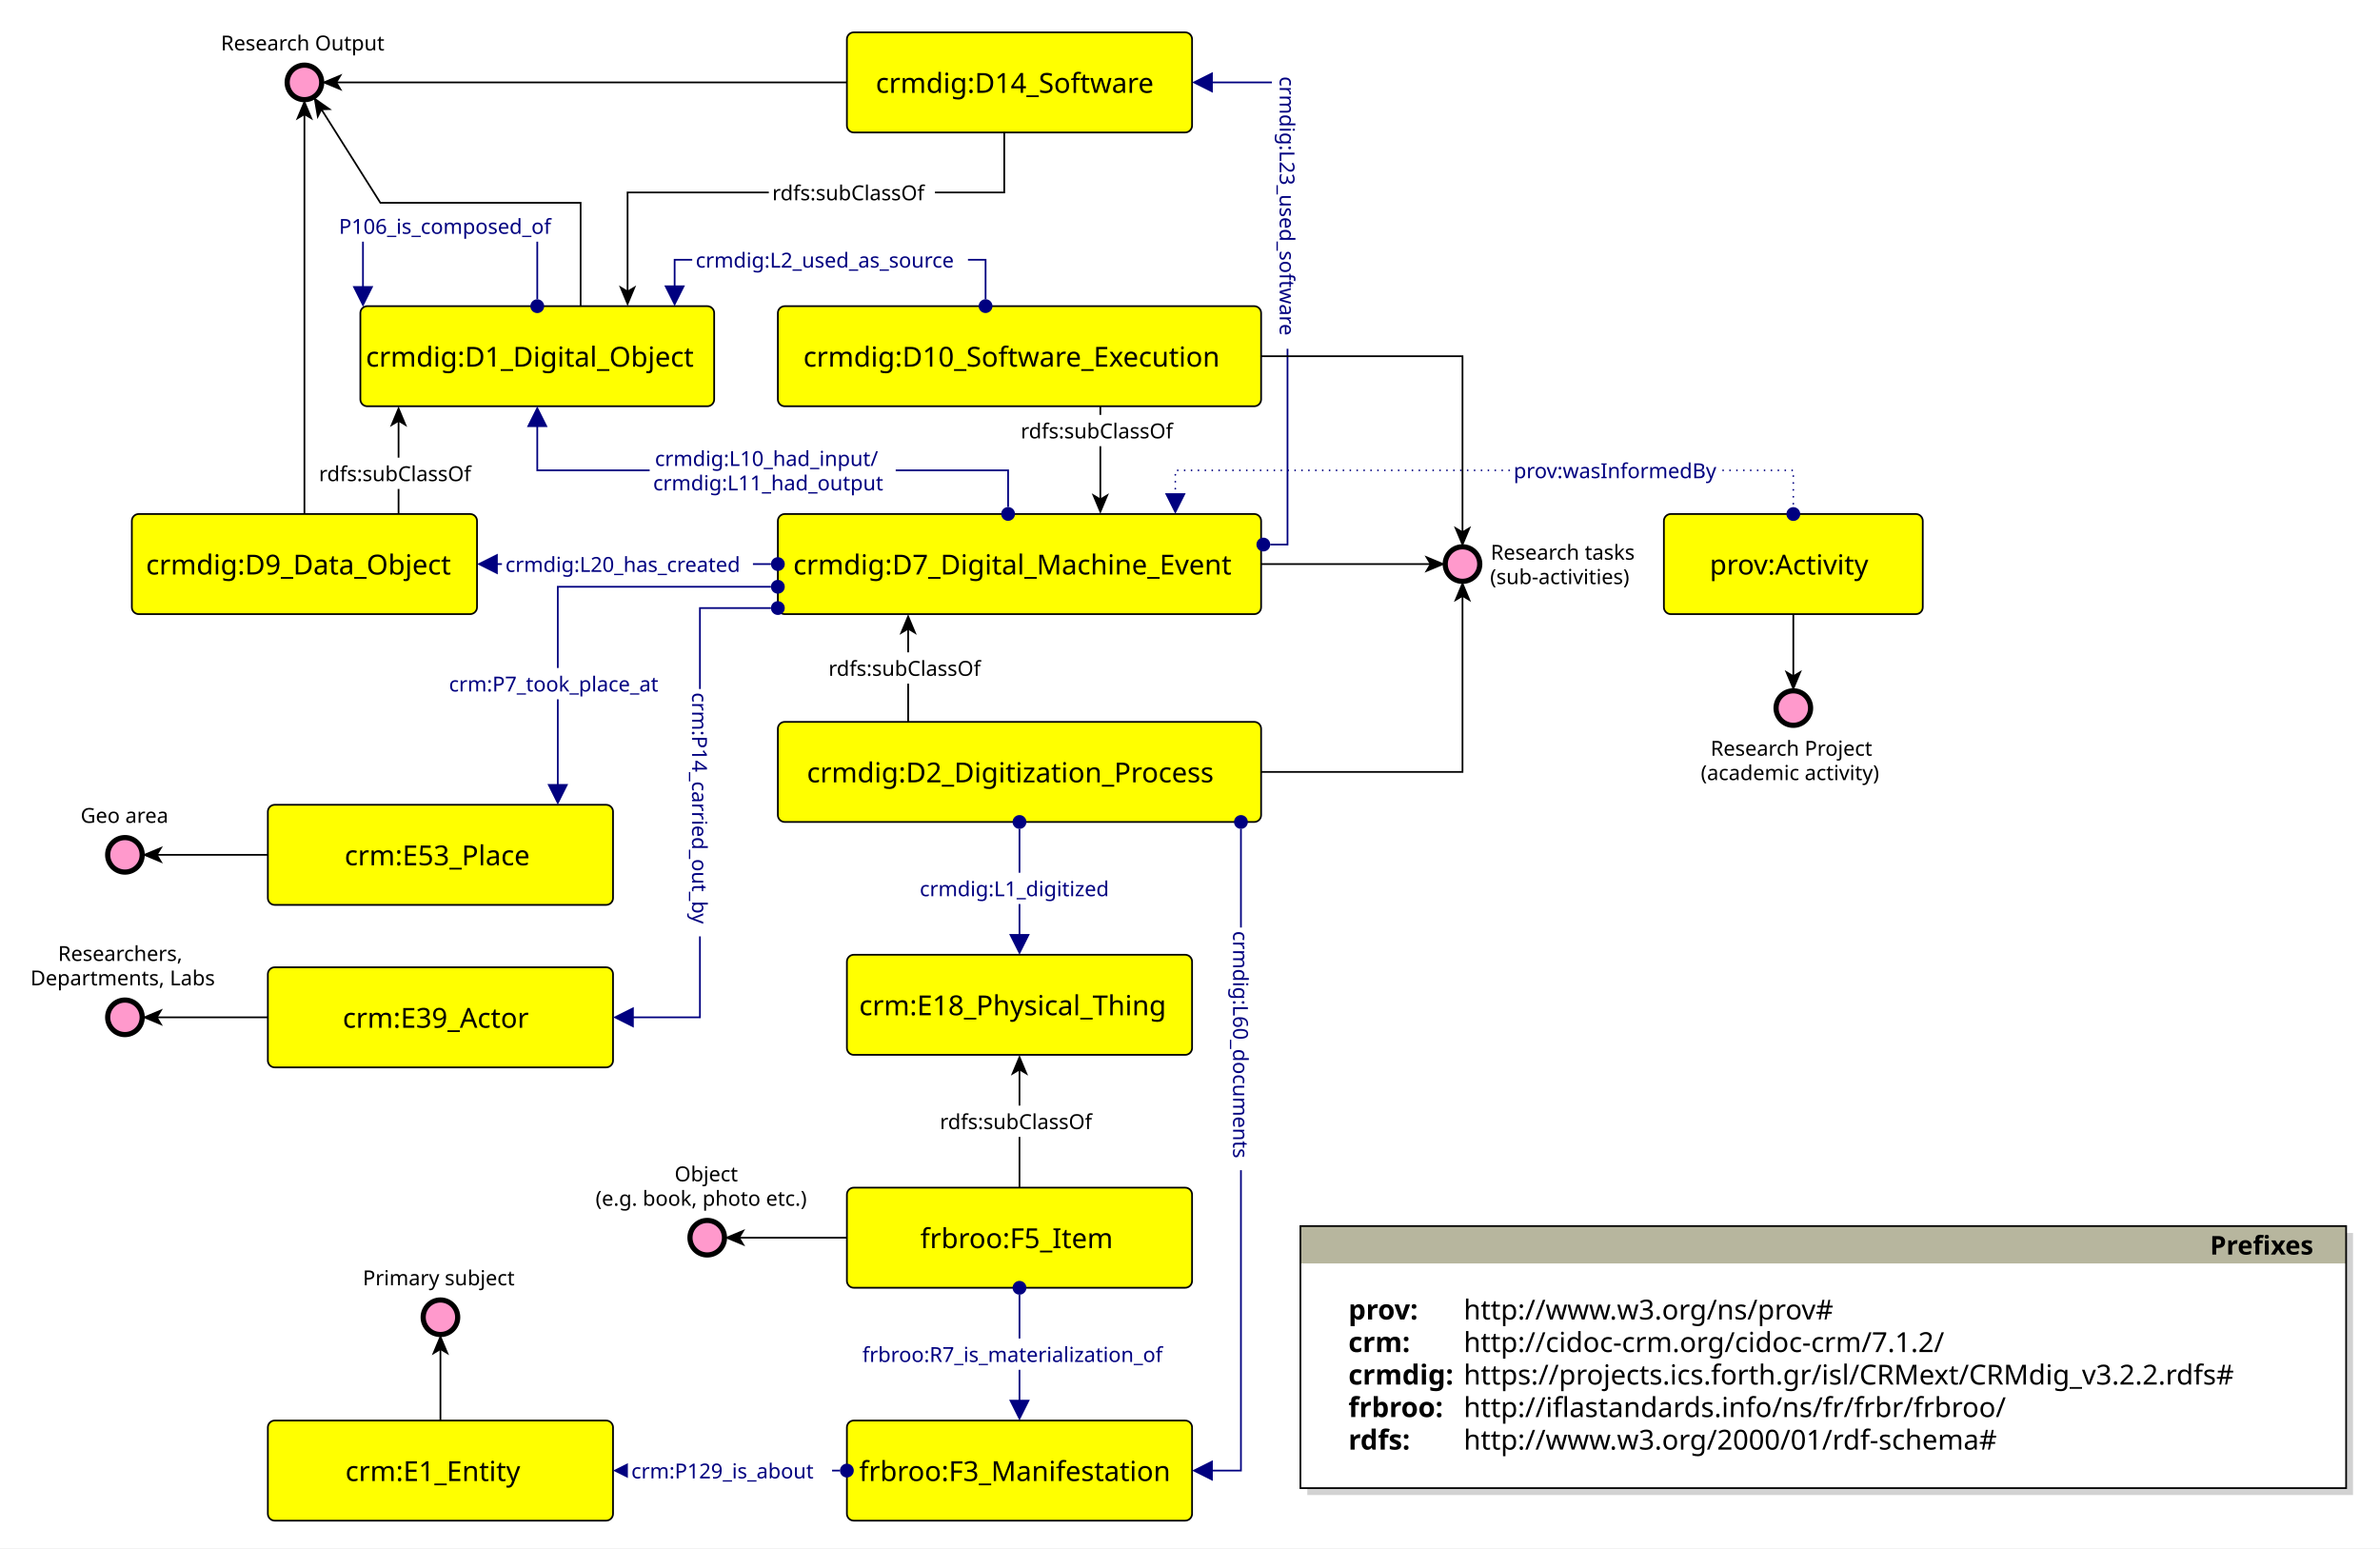
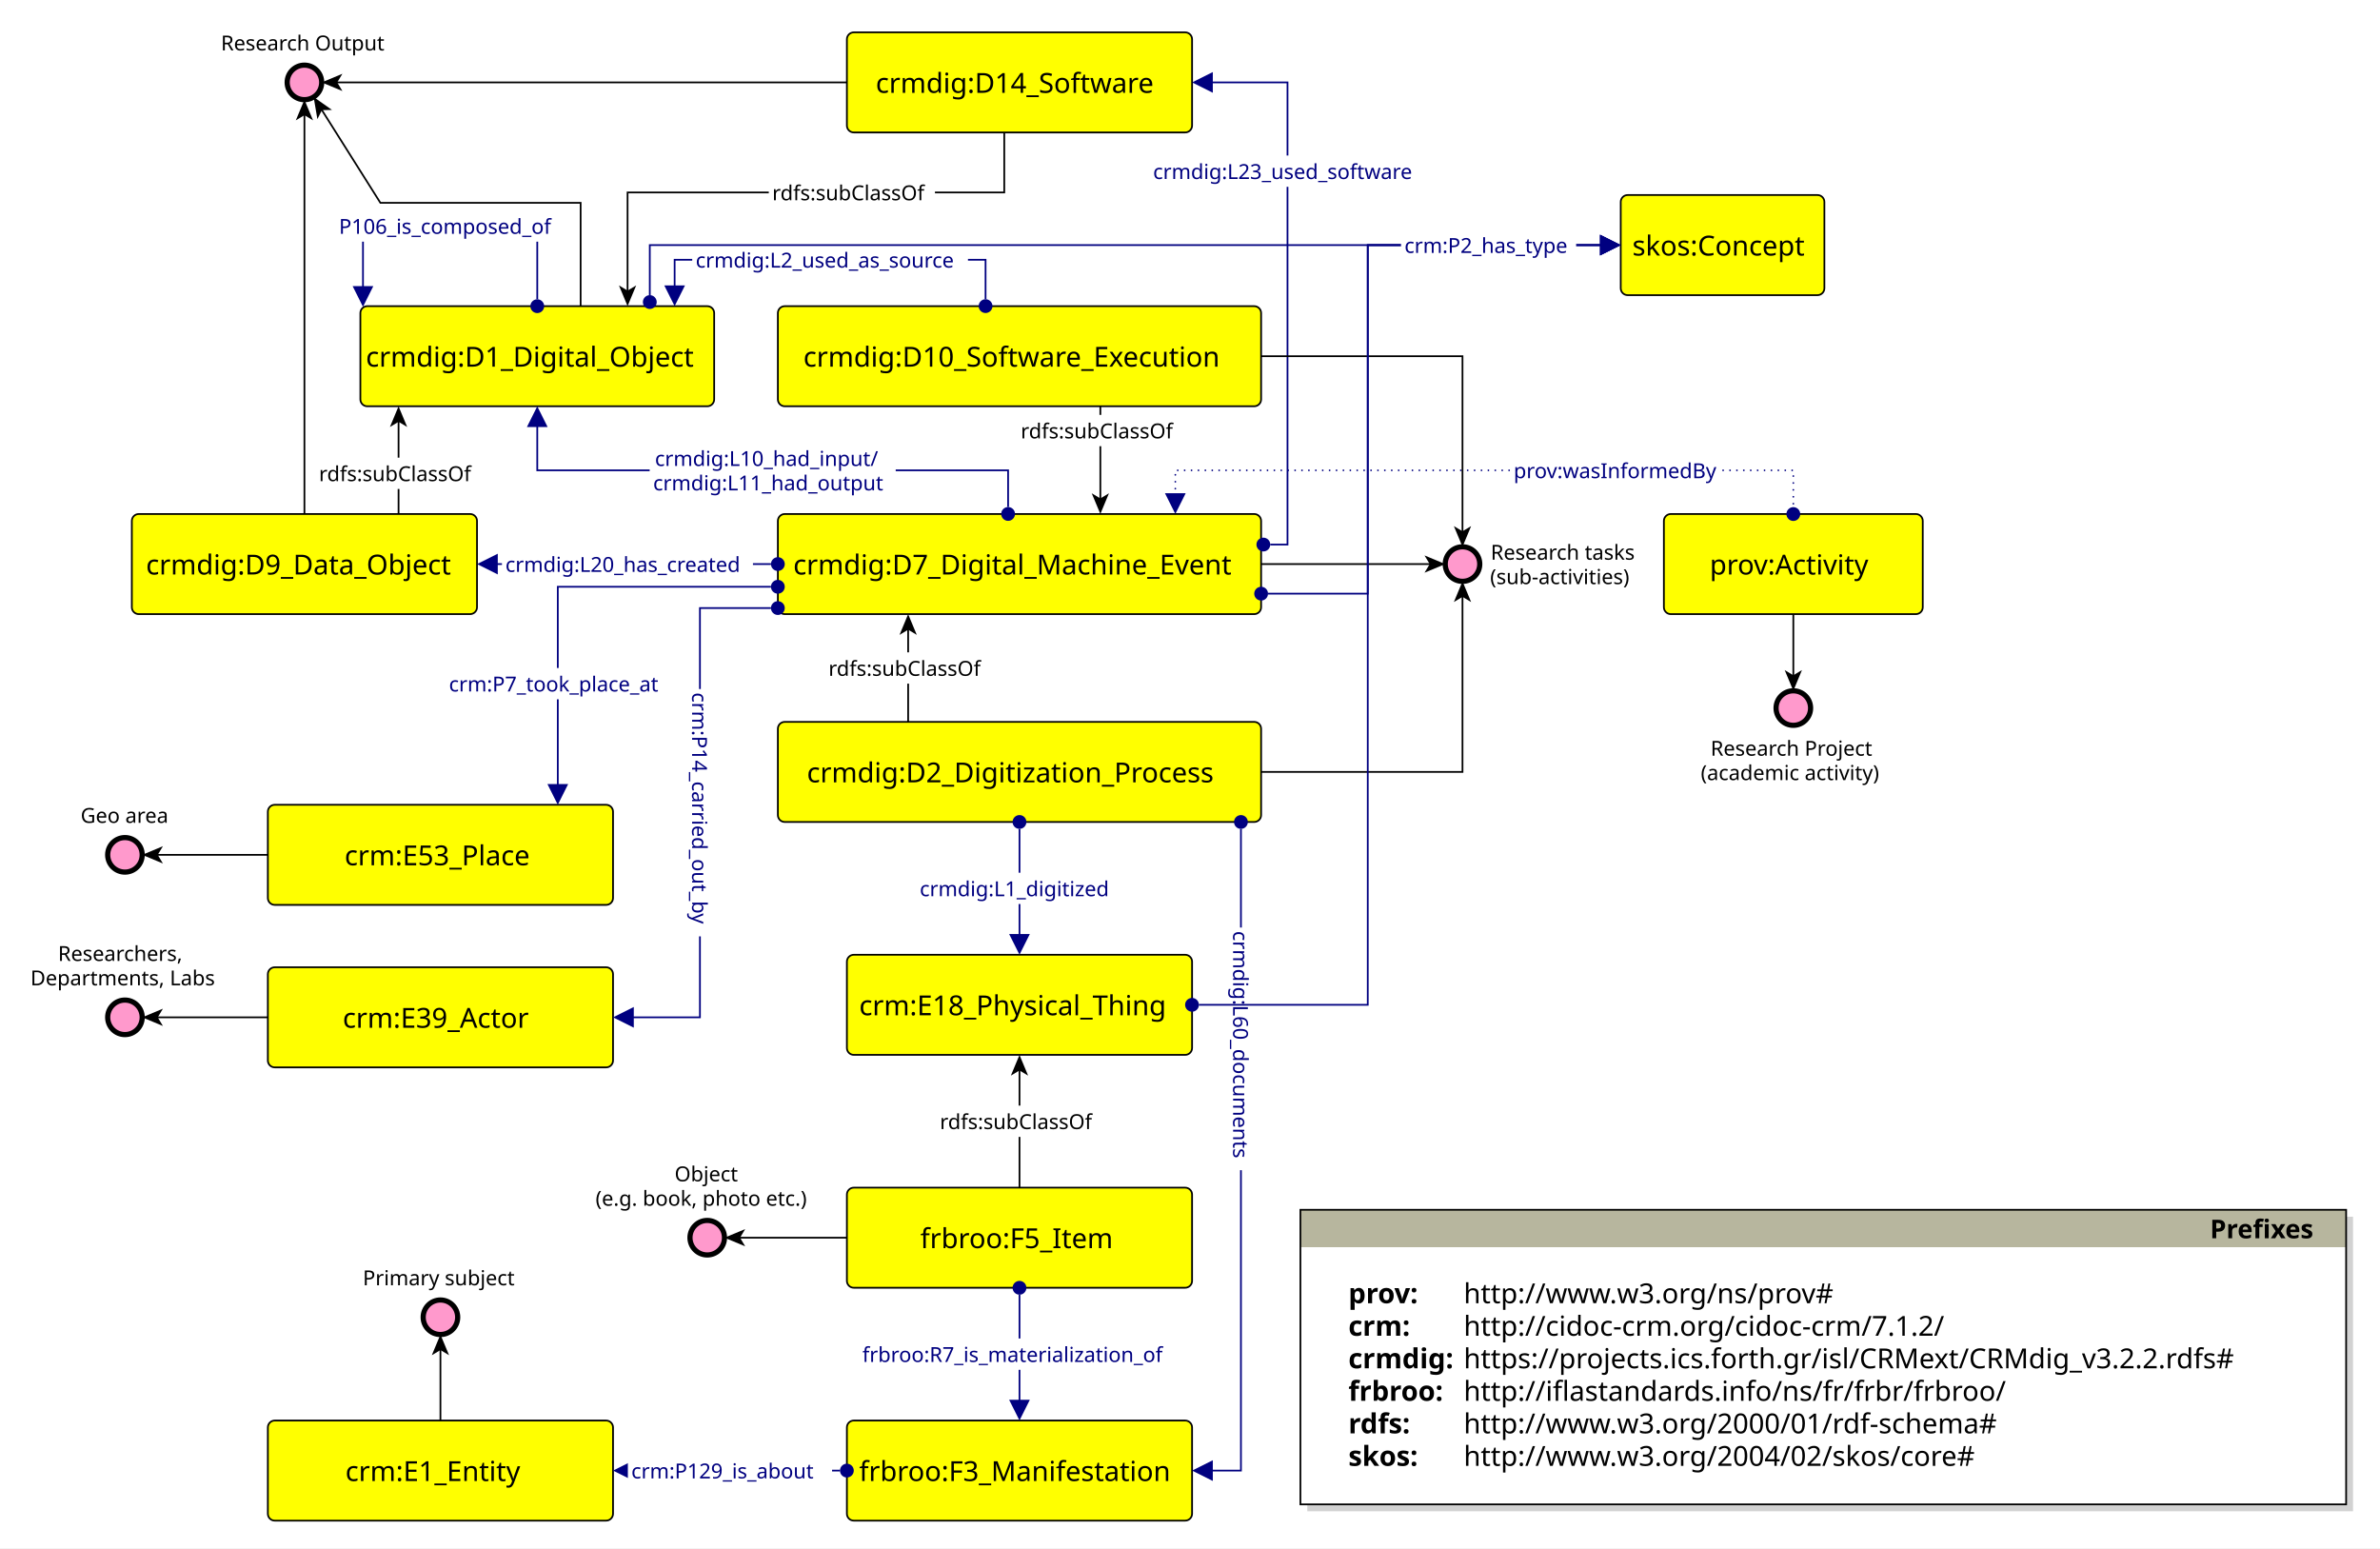
<svg xmlns="http://www.w3.org/2000/svg" fill-opacity="1" color-rendering="auto" color-interpolation="auto" text-rendering="auto" stroke="black" stroke-linecap="square" width="1379" stroke-miterlimit="10" shape-rendering="auto" stroke-opacity="1" fill="black" stroke-dasharray="none" font-weight="normal" stroke-width="1" height="897" font-family="'Dialog'" font-style="normal" stroke-linejoin="miter" font-size="12px" stroke-dashoffset="0" image-rendering="auto">
  <defs id="genericDefs" />
  <g>
    <defs id="defs1">
      <clipPath clipPathUnits="userSpaceOnUse" id="clipPath1">
        <path d="M0 0 L1379 0 L1379 897 L0 897 L0 0 Z" />
      </clipPath>
      <clipPath clipPathUnits="userSpaceOnUse" id="clipPath2">
        <path d="M567 459 L1946 459 L1946 1356 L567 1356 L567 459 Z" />
      </clipPath>
      <clipPath clipPathUnits="userSpaceOnUse" id="clipPath3">
        <path d="M-399.207 414.616 L-399.207 -964.384 L497.793 -964.384 L497.793 414.616 L-399.207 414.616 Z" />
      </clipPath>
      <clipPath clipPathUnits="userSpaceOnUse" id="clipPath4">
-         <path d="M-42.277 755.066 L-42.277 -623.934 L854.723 -623.934 L854.723 755.066 L-42.277 755.066 Z" />
+         <path d="M-537.394 728.082 L-537.394 -650.918 L359.606 -650.918 L359.606 728.082 L-537.394 728.082 Z" />
      </clipPath>
      <clipPath clipPathUnits="userSpaceOnUse" id="clipPath5">
-         <path d="M-537.394 728.082 L-537.394 -650.918 L359.606 -650.918 L359.606 728.082 L-537.394 728.082 Z" />
-       </clipPath>
-       <clipPath clipPathUnits="userSpaceOnUse" id="clipPath6">
        <path d="M563 455 L1942 455 L1942 1352 L563 1352 L563 455 Z" />
      </clipPath>
    </defs>
    <g fill="white" text-rendering="geometricPrecision" shape-rendering="geometricPrecision" transform="translate(-567,-459)" stroke="white">
      <rect x="567" width="1379" height="897" y="459" clip-path="url(#clipPath2)" stroke="none" />
    </g>
    <g fill="yellow" text-rendering="geometricPrecision" shape-rendering="geometricPrecision" transform="matrix(1,0,0,1,-567,-459)" stroke="yellow">
      <rect x="1017.704" y="756.808" clip-path="url(#clipPath2)" width="280" rx="4" ry="4" height="58" stroke="none" />
    </g>
    <g font-size="16px" stroke-linecap="butt" transform="matrix(1,0,0,1,-567,-459)" text-rendering="geometricPrecision" font-family="sans-serif" shape-rendering="geometricPrecision" stroke-miterlimit="1.45">
      <text x="1026.622" xml:space="preserve" y="791.855" clip-path="url(#clipPath2)" stroke="none">crmdig:D7_Digital_Machine_Event</text>
      <rect x="1017.704" y="756.808" clip-path="url(#clipPath2)" fill="none" width="280" rx="4" ry="4" height="58" />
    </g>
    <g fill="yellow" text-rendering="geometricPrecision" shape-rendering="geometricPrecision" transform="matrix(1,0,0,1,-567,-459)" stroke="yellow">
      <rect x="722.195" y="1019.415" clip-path="url(#clipPath2)" width="200" rx="4" ry="4" height="58" stroke="none" />
    </g>
    <g font-size="16px" stroke-linecap="butt" transform="matrix(1,0,0,1,-567,-459)" text-rendering="geometricPrecision" font-family="sans-serif" shape-rendering="geometricPrecision" stroke-miterlimit="1.45">
      <text x="765.574" xml:space="preserve" y="1054.462" clip-path="url(#clipPath2)" stroke="none">crm:E39_Actor</text>
      <rect x="722.195" y="1019.415" clip-path="url(#clipPath2)" fill="none" width="200" rx="4" ry="4" height="58" />
    </g>
    <g fill="yellow" text-rendering="geometricPrecision" shape-rendering="geometricPrecision" transform="matrix(1,0,0,1,-567,-459)" stroke="yellow">
      <rect x="1057.704" y="1147.093" clip-path="url(#clipPath2)" width="200" rx="4" ry="4" height="58" stroke="none" />
    </g>
    <g font-size="16px" stroke-linecap="butt" transform="matrix(1,0,0,1,-567,-459)" text-rendering="geometricPrecision" font-family="sans-serif" shape-rendering="geometricPrecision" stroke-miterlimit="1.45">
      <text x="1100.251" xml:space="preserve" y="1182.14" clip-path="url(#clipPath2)" stroke="none">frbroo:F5_Item</text>
      <rect x="1057.704" y="1147.093" clip-path="url(#clipPath2)" fill="none" width="200" rx="4" ry="4" height="58" />
    </g>
    <g fill="yellow" text-rendering="geometricPrecision" shape-rendering="geometricPrecision" transform="matrix(1,0,0,1,-567,-459)" stroke="yellow">
      <rect x="1057.704" y="1282.022" clip-path="url(#clipPath2)" width="200" rx="4" ry="4" height="58" stroke="none" />
    </g>
    <g font-size="16px" stroke-linecap="butt" transform="matrix(1,0,0,1,-567,-459)" text-rendering="geometricPrecision" font-family="sans-serif" shape-rendering="geometricPrecision" stroke-miterlimit="1.45">
      <text x="1064.817" xml:space="preserve" y="1317.069" clip-path="url(#clipPath2)" stroke="none">frbroo:F3_Manifestation</text>
      <rect x="1057.704" y="1282.022" clip-path="url(#clipPath2)" fill="none" width="200" rx="4" ry="4" height="58" />
    </g>
    <g fill="yellow" text-rendering="geometricPrecision" shape-rendering="geometricPrecision" transform="matrix(1,0,0,1,-567,-459)" stroke="yellow">
      <rect x="722.195" y="1282.022" clip-path="url(#clipPath2)" width="200" rx="4" ry="4" height="58" stroke="none" />
    </g>
    <g font-size="16px" stroke-linecap="butt" transform="matrix(1,0,0,1,-567,-459)" text-rendering="geometricPrecision" font-family="sans-serif" shape-rendering="geometricPrecision" stroke-miterlimit="1.45">
      <text x="767.121" xml:space="preserve" y="1317.069" clip-path="url(#clipPath2)" stroke="none">crm:E1_Entity </text>
      <rect x="722.195" y="1282.022" clip-path="url(#clipPath2)" fill="none" width="200" rx="4" ry="4" height="58" />
    </g>
    <g fill="yellow" text-rendering="geometricPrecision" shape-rendering="geometricPrecision" transform="matrix(1,0,0,1,-567,-459)" stroke="yellow">
      <rect x="775.802" y="636.382" clip-path="url(#clipPath2)" width="205" rx="4" ry="4" height="58" stroke="none" />
    </g>
    <g font-size="16px" stroke-linecap="butt" transform="matrix(1,0,0,1,-567,-459)" text-rendering="geometricPrecision" font-family="sans-serif" shape-rendering="geometricPrecision" stroke-miterlimit="1.45">
      <text x="778.985" xml:space="preserve" y="671.429" clip-path="url(#clipPath2)" stroke="none">crmdig:D1_Digital_Object</text>
      <rect x="775.802" y="636.382" clip-path="url(#clipPath2)" fill="none" width="205" rx="4" ry="4" height="58" />
    </g>
    <g fill="yellow" text-rendering="geometricPrecision" shape-rendering="geometricPrecision" transform="matrix(1,0,0,1,-567,-459)" stroke="yellow">
      <rect x="643.39" y="756.808" clip-path="url(#clipPath2)" width="200" rx="4" ry="4" height="58" stroke="none" />
    </g>
    <g font-size="16px" stroke-linecap="butt" transform="matrix(1,0,0,1,-567,-459)" text-rendering="geometricPrecision" font-family="sans-serif" shape-rendering="geometricPrecision" stroke-miterlimit="1.45">
      <text x="651.581" xml:space="preserve" y="791.855" clip-path="url(#clipPath2)" stroke="none">crmdig:D9_Data_Object</text>
      <rect x="643.39" y="756.808" clip-path="url(#clipPath2)" fill="none" width="200" rx="4" ry="4" height="58" />
    </g>
    <g fill="yellow" text-rendering="geometricPrecision" shape-rendering="geometricPrecision" transform="matrix(1,0,0,1,-567,-459)" stroke="yellow">
      <rect x="1057.704" y="477.744" clip-path="url(#clipPath2)" width="200" rx="4" ry="4" height="58" stroke="none" />
    </g>
    <g font-size="16px" stroke-linecap="butt" transform="matrix(1,0,0,1,-567,-459)" text-rendering="geometricPrecision" font-family="sans-serif" shape-rendering="geometricPrecision" stroke-miterlimit="1.45">
      <text x="1074.419" xml:space="preserve" y="512.791" clip-path="url(#clipPath2)" stroke="none">crmdig:D14_Software</text>
      <rect x="1057.704" y="477.744" clip-path="url(#clipPath2)" fill="none" width="200" rx="4" ry="4" height="58" />
    </g>
    <g fill="yellow" text-rendering="geometricPrecision" shape-rendering="geometricPrecision" transform="matrix(1,0,0,1,-567,-459)" stroke="yellow">
      <rect x="722.195" y="925.275" clip-path="url(#clipPath2)" width="200" rx="4" ry="4" height="58" stroke="none" />
    </g>
    <g font-size="16px" stroke-linecap="butt" transform="matrix(1,0,0,1,-567,-459)" text-rendering="geometricPrecision" font-family="sans-serif" shape-rendering="geometricPrecision" stroke-miterlimit="1.45">
      <text x="766.664" xml:space="preserve" y="960.322" clip-path="url(#clipPath2)" stroke="none">crm:E53_Place</text>
      <rect x="722.195" y="925.275" clip-path="url(#clipPath2)" fill="none" width="200" rx="4" ry="4" height="58" />
    </g>
    <g fill="yellow" text-rendering="geometricPrecision" shape-rendering="geometricPrecision" transform="matrix(1,0,0,1,-567,-459)" stroke="yellow">
      <rect x="1017.704" y="877.235" clip-path="url(#clipPath2)" width="280" rx="4" ry="4" height="58" stroke="none" />
    </g>
    <g font-size="16px" stroke-linecap="butt" transform="matrix(1,0,0,1,-567,-459)" text-rendering="geometricPrecision" font-family="sans-serif" shape-rendering="geometricPrecision" stroke-miterlimit="1.45">
      <text x="1034.528" xml:space="preserve" y="912.282" clip-path="url(#clipPath2)" stroke="none">crmdig:D2_Digitization_Process</text>
      <rect x="1017.704" y="877.235" clip-path="url(#clipPath2)" fill="none" width="280" rx="4" ry="4" height="58" />
    </g>
    <g fill="yellow" text-rendering="geometricPrecision" shape-rendering="geometricPrecision" transform="matrix(1,0,0,1,-567,-459)" stroke="yellow">
      <rect x="1057.704" y="1012.164" clip-path="url(#clipPath2)" width="200" rx="4" ry="4" height="58" stroke="none" />
    </g>
    <g font-size="16px" stroke-linecap="butt" transform="matrix(1,0,0,1,-567,-459)" text-rendering="geometricPrecision" font-family="sans-serif" shape-rendering="geometricPrecision" stroke-miterlimit="1.45">
      <text x="1064.806" xml:space="preserve" y="1047.211" clip-path="url(#clipPath2)" stroke="none">crm:E18_Physical_Thing</text>
      <rect x="1057.704" y="1012.164" clip-path="url(#clipPath2)" fill="none" width="200" rx="4" ry="4" height="58" />
    </g>
    <g fill="rgb(255,153,204)" text-rendering="geometricPrecision" shape-rendering="geometricPrecision" transform="matrix(1,0,0,1,-567,-459)" stroke="rgb(255,153,204)">
      <circle r="10" clip-path="url(#clipPath2)" cx="743.39" cy="506.744" stroke="none" />
    </g>
    <g text-rendering="geometricPrecision" stroke-miterlimit="1.45" shape-rendering="geometricPrecision" font-family="sans-serif" transform="matrix(1,0,0,1,-567,-459)" stroke-linecap="butt">
      <text x="695.015" xml:space="preserve" y="488.213" clip-path="url(#clipPath2)" stroke="none">Research Output</text>
      <circle fill="none" stroke-width="3" r="10" clip-path="url(#clipPath2)" cx="743.39" cy="506.744" />
    </g>
    <g fill="rgb(255,153,204)" text-rendering="geometricPrecision" shape-rendering="geometricPrecision" transform="matrix(1,0,0,1,-567,-459)" stroke="rgb(255,153,204)">
      <circle r="10" clip-path="url(#clipPath2)" cx="639.39" cy="1048.415" stroke="none" />
    </g>
    <g text-rendering="geometricPrecision" stroke-miterlimit="1.45" shape-rendering="geometricPrecision" font-family="sans-serif" transform="matrix(1,0,0,1,-567,-459)" stroke-linecap="butt">
      <text x="600.633" xml:space="preserve" y="1015.751" clip-path="url(#clipPath2)" stroke="none">Researchers, </text>
      <text x="584.649" xml:space="preserve" y="1029.884" clip-path="url(#clipPath2)" stroke="none">Departments, Labs</text>
      <circle fill="none" stroke-width="3" r="10" clip-path="url(#clipPath2)" cx="639.39" cy="1048.415" />
    </g>
    <g fill="rgb(255,153,204)" text-rendering="geometricPrecision" shape-rendering="geometricPrecision" transform="matrix(1,0,0,1,-567,-459)" stroke="rgb(255,153,204)">
      <circle r="10" clip-path="url(#clipPath2)" cx="1414.39" cy="785.808" stroke="none" />
    </g>
    <g text-rendering="geometricPrecision" stroke-miterlimit="1.45" shape-rendering="geometricPrecision" font-family="sans-serif" transform="matrix(1,0,0,1,-567,-459)" stroke-linecap="butt">
      <text x="1430.724" xml:space="preserve" y="783.277" clip-path="url(#clipPath2)" stroke="none">Research tasks</text>
      <text x="1430.39" xml:space="preserve" y="797.41" clip-path="url(#clipPath2)" stroke="none">(sub-activities)</text>
      <circle fill="none" stroke-width="3" r="10" clip-path="url(#clipPath2)" cx="1414.39" cy="785.808" />
    </g>
    <g fill="yellow" text-rendering="geometricPrecision" shape-rendering="geometricPrecision" transform="matrix(1,0,0,1,-567,-459)" stroke="yellow">
      <rect x="1531.075" y="756.808" clip-path="url(#clipPath2)" width="150" rx="4" ry="4" height="58" stroke="none" />
    </g>
    <g font-size="16px" stroke-linecap="butt" transform="matrix(1,0,0,1,-567,-459)" text-rendering="geometricPrecision" font-family="sans-serif" shape-rendering="geometricPrecision" stroke-miterlimit="1.45">
      <text x="1557.634" xml:space="preserve" y="791.855" clip-path="url(#clipPath2)" stroke="none">prov:Activity</text>
      <rect x="1531.075" y="756.808" clip-path="url(#clipPath2)" fill="none" width="150" rx="4" ry="4" height="58" />
    </g>
    <g fill="rgb(255,153,204)" text-rendering="geometricPrecision" shape-rendering="geometricPrecision" transform="matrix(1,0,0,1,-567,-459)" stroke="rgb(255,153,204)">
      <circle r="10" clip-path="url(#clipPath2)" cx="639.39" cy="954.275" stroke="none" />
    </g>
    <g text-rendering="geometricPrecision" stroke-miterlimit="1.45" shape-rendering="geometricPrecision" font-family="sans-serif" transform="matrix(1,0,0,1,-567,-459)" stroke-linecap="butt">
      <text x="613.702" xml:space="preserve" y="935.743" clip-path="url(#clipPath2)" stroke="none">Geo area</text>
      <circle fill="none" stroke-width="3" r="10" clip-path="url(#clipPath2)" cx="639.39" cy="954.275" />
    </g>
    <g fill="rgb(255,153,204)" text-rendering="geometricPrecision" shape-rendering="geometricPrecision" transform="matrix(1,0,0,1,-567,-459)" stroke="rgb(255,153,204)">
      <circle r="10" clip-path="url(#clipPath2)" cx="1606.075" cy="869.235" stroke="none" />
    </g>
    <g text-rendering="geometricPrecision" stroke-miterlimit="1.45" shape-rendering="geometricPrecision" font-family="sans-serif" transform="matrix(1,0,0,1,-567,-459)" stroke-linecap="butt">
      <text x="1558.131" xml:space="preserve" y="896.836" clip-path="url(#clipPath2)" stroke="none">Research Project</text>
      <text x="1552.462" xml:space="preserve" y="910.969" clip-path="url(#clipPath2)" stroke="none">(academic activity)</text>
      <circle fill="none" stroke-width="3" r="10" clip-path="url(#clipPath2)" cx="1606.075" cy="869.235" />
    </g>
    <g fill="yellow" text-rendering="geometricPrecision" shape-rendering="geometricPrecision" transform="matrix(1,0,0,1,-567,-459)" stroke="yellow">
      <rect x="1017.704" y="636.382" clip-path="url(#clipPath2)" width="280" rx="4" ry="4" height="58" stroke="none" />
    </g>
    <g font-size="16px" stroke-linecap="butt" transform="matrix(1,0,0,1,-567,-459)" text-rendering="geometricPrecision" font-family="sans-serif" shape-rendering="geometricPrecision" stroke-miterlimit="1.45">
      <text x="1032.474" xml:space="preserve" y="671.429" clip-path="url(#clipPath2)" stroke="none">crmdig:D10_Software_Execution</text>
      <rect x="1017.704" y="636.382" clip-path="url(#clipPath2)" fill="none" width="280" rx="4" ry="4" height="58" />
    </g>
    <g fill="rgb(255,153,204)" text-rendering="geometricPrecision" shape-rendering="geometricPrecision" transform="matrix(1,0,0,1,-567,-459)" stroke="rgb(255,153,204)">
      <circle r="10" clip-path="url(#clipPath2)" cx="976.779" cy="1176.093" stroke="none" />
    </g>
    <g text-rendering="geometricPrecision" stroke-miterlimit="1.45" shape-rendering="geometricPrecision" font-family="sans-serif" transform="matrix(1,0,0,1,-567,-459)" stroke-linecap="butt">
      <text x="957.857" xml:space="preserve" y="1143.429" clip-path="url(#clipPath2)" stroke="none">Object</text>
      <text x="912.074" xml:space="preserve" y="1157.562" clip-path="url(#clipPath2)" stroke="none">(e.g. book, photo etc.)</text>
      <circle fill="none" stroke-width="3" r="10" clip-path="url(#clipPath2)" cx="976.779" cy="1176.093" />
    </g>
    <g fill="rgb(255,153,204)" text-rendering="geometricPrecision" shape-rendering="geometricPrecision" transform="matrix(1,0,0,1,-567,-459)" stroke="rgb(255,153,204)">
      <circle r="10" clip-path="url(#clipPath2)" cx="822.195" cy="1222.186" stroke="none" />
    </g>
    <g text-rendering="geometricPrecision" stroke-miterlimit="1.45" shape-rendering="geometricPrecision" font-family="sans-serif" transform="matrix(1,0,0,1,-567,-459)" stroke-linecap="butt">
      <text x="777.242" xml:space="preserve" y="1203.655" clip-path="url(#clipPath2)" stroke="none">Primary subject</text>
      <circle fill="none" stroke-width="3" r="10" clip-path="url(#clipPath2)" cx="822.195" cy="1222.186" />
      <path fill="none" d="M1013.702 811.293 L972.55 811.293 L972.55 1048.415 L933.224 1048.415" clip-path="url(#clipPath2)" stroke="navy" />
      <path fill="navy" d="M1021.702 811.293 C1021.702 813.503 1019.911 815.293 1017.702 815.293 C1015.493 815.293 1013.702 813.503 1013.702 811.293 C1013.702 809.084 1015.493 807.293 1017.702 807.293 C1019.911 807.293 1021.702 809.084 1021.702 811.293 Z" clip-path="url(#clipPath2)" stroke="none" />
      <path fill="navy" d="M922.224 1048.415 L934.224 1054.415 L934.224 1042.415 Z" clip-path="url(#clipPath2)" stroke="none" />
    </g>
    <g stroke-linecap="butt" transform="matrix(0,1,-1,0,414.6165,399.2069)" fill="white" text-rendering="geometricPrecision" shape-rendering="geometricPrecision" stroke="white" stroke-miterlimit="1.45">
      <rect x="0" width="143.295" height="18.133" y="0" clip-path="url(#clipPath3)" stroke="none" />
      <text x="2" y="13.602" clip-path="url(#clipPath3)" fill="navy" font-family="sans-serif" stroke="none" xml:space="preserve">crm:P14_carried_out_by</text>
    </g>
    <g stroke-linecap="butt" transform="matrix(1,0,0,1,-567,-459)" fill="navy" text-rendering="geometricPrecision" shape-rendering="geometricPrecision" stroke="navy" stroke-miterlimit="1.45">
      <path fill="none" d="M1157.704 1209.114 L1157.704 1271.002" clip-path="url(#clipPath2)" />
      <path d="M1157.704 1201.114 C1159.913 1201.114 1161.704 1202.905 1161.704 1205.114 C1161.704 1207.323 1159.913 1209.114 1157.704 1209.114 C1155.495 1209.114 1153.704 1207.323 1153.704 1205.114 C1153.704 1202.905 1155.495 1201.114 1157.704 1201.114 Z" clip-path="url(#clipPath2)" stroke="none" />
      <path d="M1157.704 1282.002 L1163.704 1270.002 L1151.704 1270.002 Z" clip-path="url(#clipPath2)" stroke="none" />
      <rect x="1064.655" y="1234.491" clip-path="url(#clipPath2)" fill="white" width="186.098" height="18.133" stroke="none" />
      <text x="1066.655" xml:space="preserve" y="1248.093" clip-path="url(#clipPath2)" font-family="sans-serif" stroke="none">frbroo:R7_is_materialization_of</text>
      <path fill="none" d="M1053.688 1311.022 L933.211 1311.022" clip-path="url(#clipPath2)" />
      <path d="M1061.688 1311.022 C1061.688 1313.231 1059.897 1315.022 1057.688 1315.022 C1055.479 1315.022 1053.688 1313.231 1053.688 1311.022 C1053.688 1308.813 1055.479 1307.022 1057.688 1307.022 C1059.897 1307.022 1061.688 1308.813 1061.688 1311.022 Z" clip-path="url(#clipPath2)" stroke="none" />
      <path d="M922.211 1311.022 L934.211 1317.022 L934.211 1305.022 Z" clip-path="url(#clipPath2)" stroke="none" />
      <rect x="930.788" y="1301.956" clip-path="url(#clipPath2)" fill="white" width="118.322" height="18.133" stroke="none" />
      <text x="932.788" xml:space="preserve" y="1315.557" clip-path="url(#clipPath2)" font-family="sans-serif" stroke="none">crm:P129_is_about </text>
      <path fill="none" d="M1151.107 752.763 L1151.107 731.5 L878.302 731.5 L878.302 705.402" clip-path="url(#clipPath2)" />
      <path d="M1151.107 760.763 C1148.898 760.763 1147.107 758.972 1147.107 756.763 C1147.107 754.554 1148.898 752.763 1151.107 752.763 C1153.316 752.763 1155.107 754.554 1155.107 756.763 C1155.107 758.972 1153.316 760.763 1151.107 760.763 Z" clip-path="url(#clipPath2)" stroke="none" />
      <path d="M878.302 694.402 L872.302 706.402 L884.302 706.402 Z" clip-path="url(#clipPath2)" stroke="none" />
      <rect x="943.426" y="715.367" clip-path="url(#clipPath2)" fill="white" width="142.557" height="32.266" stroke="none" />
      <text x="946.475" xml:space="preserve" y="728.969" clip-path="url(#clipPath2)" font-family="sans-serif" stroke="none">crmdig:L10_had_input/</text>
      <text x="945.426" xml:space="preserve" y="743.102" clip-path="url(#clipPath2)" font-family="sans-serif" stroke="none">crmdig:L11_had_output</text>
      <path fill="none" d="M878.302 632.395 L878.302 589.949 L777.314 589.949 L777.314 625.758" clip-path="url(#clipPath2)" />
      <path d="M878.302 640.395 C876.092 640.395 874.302 638.604 874.302 636.395 C874.302 634.186 876.092 632.395 878.302 632.395 C880.511 632.395 882.302 634.186 882.302 636.395 C882.302 638.604 880.511 640.395 878.302 640.395 Z" clip-path="url(#clipPath2)" stroke="none" />
      <path d="M777.314 636.758 L783.314 624.758 L771.314 624.758 Z" clip-path="url(#clipPath2)" stroke="none" />
      <rect x="761.425" y="580.882" clip-path="url(#clipPath2)" fill="white" width="132.766" height="18.133" stroke="none" />
      <text x="763.425" xml:space="preserve" y="594.484" clip-path="url(#clipPath2)" font-family="sans-serif" stroke="none">P106_is_composed_of</text>
      <path fill="none" d="M1013.702 785.808 L854.415 785.808" clip-path="url(#clipPath2)" />
      <path d="M1021.702 785.808 C1021.702 788.018 1019.911 789.808 1017.702 789.808 C1015.492 789.808 1013.702 788.018 1013.702 785.808 C1013.702 783.599 1015.492 781.808 1017.702 781.808 C1019.911 781.808 1021.702 783.599 1021.702 785.808 Z" clip-path="url(#clipPath2)" stroke="none" />
      <path d="M843.415 785.808 L855.415 791.808 L855.415 779.808 Z" clip-path="url(#clipPath2)" stroke="none" />
      <rect x="857.836" y="776.742" clip-path="url(#clipPath2)" fill="white" width="145.422" height="18.133" stroke="none" />
      <text x="859.836" xml:space="preserve" y="790.343" clip-path="url(#clipPath2)" font-family="sans-serif" stroke="none">crmdig:L20_has_created</text>
      <path fill="none" d="M797.928 756.805 L797.928 702.386" clip-path="url(#clipPath2)" stroke="black" />
      <path fill="black" d="M797.928 694.386 L792.928 706.386 L797.928 703.386 L802.928 706.386 Z" clip-path="url(#clipPath2)" stroke="none" />
      <rect x="749.792" y="724.159" clip-path="url(#clipPath2)" fill="white" width="96.273" height="18.133" stroke="none" />
      <text x="751.792" y="737.76" clip-path="url(#clipPath2)" fill="black" font-family="sans-serif" stroke="none" xml:space="preserve">rdfs:subClassOf</text>
      <path fill="none" d="M1303 774.5 L1313 774.5 L1313 506.744 L1268.714 506.744" clip-path="url(#clipPath2)" />
      <path d="M1295 774.5 C1295 772.291 1296.791 770.5 1299 770.5 C1301.209 770.5 1303 772.291 1303 774.5 C1303 776.709 1301.209 778.5 1299 778.5 C1296.791 778.5 1295 776.709 1295 774.5 Z" clip-path="url(#clipPath2)" stroke="none" />
      <path d="M1257.714 506.744 L1269.714 512.744 L1269.714 500.744 Z" clip-path="url(#clipPath2)" stroke="none" />
-     </g>
-     <g stroke-linecap="butt" transform="matrix(0,1,-1,0,755.0664,42.2766)" fill="white" text-rendering="geometricPrecision" shape-rendering="geometricPrecision" stroke="white" stroke-miterlimit="1.45">
-       <rect x="0" width="159.795" height="18.133" y="0" clip-path="url(#clipPath4)" stroke="none" />
-       <text x="2" y="13.602" clip-path="url(#clipPath4)" fill="navy" font-family="sans-serif" stroke="none" xml:space="preserve">crmdig:L23_used_software</text>
-     </g>
-     <g text-rendering="geometricPrecision" stroke-miterlimit="1.45" shape-rendering="geometricPrecision" transform="matrix(1,0,0,1,-567,-459)" stroke-linecap="butt">
-       <path fill="none" d="M1148.874 535.768 L1148.874 570.5 L930.621 570.5 L930.621 628.352" clip-path="url(#clipPath2)" />
-       <path d="M930.621 636.352 L935.621 624.352 L930.621 627.352 L925.621 624.352 Z" clip-path="url(#clipPath2)" stroke="none" />
+       <rect x="1233.102" y="549.108" clip-path="url(#clipPath2)" fill="white" width="159.795" height="18.133" stroke="none" />
+       <text x="1235.102" xml:space="preserve" y="562.709" clip-path="url(#clipPath2)" font-family="sans-serif" stroke="none">crmdig:L23_used_software</text>
+       <path fill="none" d="M1148.874 535.768 L1148.874 570.5 L930.621 570.5 L930.621 628.352" clip-path="url(#clipPath2)" stroke="black" />
+       <path fill="black" d="M930.621 636.352 L935.621 624.352 L930.621 627.352 L925.621 624.352 Z" clip-path="url(#clipPath2)" stroke="none" />
      <rect x="1012.447" y="561.434" clip-path="url(#clipPath2)" fill="white" width="96.273" height="18.133" stroke="none" />
-       <text x="1014.447" xml:space="preserve" y="575.035" clip-path="url(#clipPath2)" font-family="sans-serif" stroke="none">rdfs:subClassOf</text>
-       <path fill="none" d="M1013.694 798.963 L890.195 798.963 L890.195 914.274" clip-path="url(#clipPath2)" stroke="navy" />
-       <path fill="navy" d="M1021.694 798.963 C1021.694 801.172 1019.903 802.963 1017.694 802.963 C1015.485 802.963 1013.694 801.172 1013.694 798.963 C1013.694 796.753 1015.485 794.963 1017.694 794.963 C1019.903 794.963 1021.694 796.753 1021.694 798.963 Z" clip-path="url(#clipPath2)" stroke="none" />
-       <path fill="navy" d="M890.195 925.274 L896.195 913.274 L884.195 913.274 Z" clip-path="url(#clipPath2)" stroke="none" />
+       <text x="1014.447" y="575.035" clip-path="url(#clipPath2)" fill="black" font-family="sans-serif" stroke="none" xml:space="preserve">rdfs:subClassOf</text>
+       <path fill="none" d="M1013.694 798.963 L890.195 798.963 L890.195 914.274" clip-path="url(#clipPath2)" />
+       <path d="M1021.694 798.963 C1021.694 801.172 1019.903 802.963 1017.694 802.963 C1015.485 802.963 1013.694 801.172 1013.694 798.963 C1013.694 796.753 1015.485 794.963 1017.694 794.963 C1019.903 794.963 1021.694 796.753 1021.694 798.963 Z" clip-path="url(#clipPath2)" stroke="none" />
+       <path d="M890.195 925.274 L896.195 913.274 L884.195 913.274 Z" clip-path="url(#clipPath2)" stroke="none" />
      <rect x="825.136" y="846.019" clip-path="url(#clipPath2)" fill="white" width="130.117" height="18.133" stroke="none" />
-       <text x="827.136" y="859.62" clip-path="url(#clipPath2)" fill="navy" font-family="sans-serif" stroke="none" xml:space="preserve">crm:P7_took_place_at</text>
-       <path fill="none" d="M1286.015 939.236 L1286.015 1311.022 L1268.715 1311.022" clip-path="url(#clipPath2)" stroke="navy" />
-       <path fill="navy" d="M1286.015 931.236 C1288.225 931.236 1290.015 933.027 1290.015 935.236 C1290.015 937.445 1288.225 939.236 1286.015 939.236 C1283.806 939.236 1282.015 937.445 1282.015 935.236 C1282.015 933.027 1283.806 931.236 1286.015 931.236 Z" clip-path="url(#clipPath2)" stroke="none" />
-       <path fill="navy" d="M1257.715 1311.022 L1269.715 1317.022 L1269.715 1305.022 Z" clip-path="url(#clipPath2)" stroke="none" />
+       <text x="827.136" xml:space="preserve" y="859.62" clip-path="url(#clipPath2)" font-family="sans-serif" stroke="none">crm:P7_took_place_at</text>
+       <path fill="none" d="M1286.015 939.236 L1286.015 1311.022 L1268.715 1311.022" clip-path="url(#clipPath2)" />
+       <path d="M1286.015 931.236 C1288.225 931.236 1290.015 933.027 1290.015 935.236 C1290.015 937.445 1288.225 939.236 1286.015 939.236 C1283.806 939.236 1282.015 937.445 1282.015 935.236 C1282.015 933.027 1283.806 931.236 1286.015 931.236 Z" clip-path="url(#clipPath2)" stroke="none" />
+       <path d="M1257.715 1311.022 L1269.715 1317.022 L1269.715 1305.022 Z" clip-path="url(#clipPath2)" stroke="none" />
    </g>
    <g stroke-linecap="butt" transform="matrix(0,1,-1,0,728.0818,537.3941)" fill="white" text-rendering="geometricPrecision" shape-rendering="geometricPrecision" stroke="white" stroke-miterlimit="1.45">
-       <rect x="0" width="140.594" height="18.133" y="0" clip-path="url(#clipPath5)" stroke="none" />
-       <text x="2" y="13.602" clip-path="url(#clipPath5)" fill="navy" font-family="sans-serif" stroke="none" xml:space="preserve">crmdig:L60_documents</text>
+       <rect x="0" width="140.594" height="18.133" y="0" clip-path="url(#clipPath4)" stroke="none" />
+       <text x="2" y="13.602" clip-path="url(#clipPath4)" fill="navy" font-family="sans-serif" stroke="none" xml:space="preserve">crmdig:L60_documents</text>
    </g>
    <g text-rendering="geometricPrecision" stroke-miterlimit="1.45" shape-rendering="geometricPrecision" transform="matrix(1,0,0,1,-567,-459)" stroke-linecap="butt">
      <path fill="none" d="M1093.193 877.213 L1093.193 822.83" clip-path="url(#clipPath2)" />
      <path d="M1093.193 814.83 L1088.193 826.83 L1093.193 823.83 L1098.193 826.83 Z" clip-path="url(#clipPath2)" stroke="none" />
      <rect x="1045.056" y="836.955" clip-path="url(#clipPath2)" fill="white" width="96.273" height="18.133" stroke="none" />
      <text x="1047.056" xml:space="preserve" y="850.557" clip-path="url(#clipPath2)" font-family="sans-serif" stroke="none">rdfs:subClassOf</text>
      <path fill="none" d="M1157.704 939.23 L1157.704 1001.143" clip-path="url(#clipPath2)" stroke="navy" />
      <path fill="navy" d="M1157.704 931.23 C1159.913 931.23 1161.704 933.021 1161.704 935.23 C1161.704 937.439 1159.913 939.23 1157.704 939.23 C1155.495 939.23 1153.704 937.439 1153.704 935.23 C1153.704 933.021 1155.495 931.23 1157.704 931.23 Z" clip-path="url(#clipPath2)" stroke="none" />
      <path fill="navy" d="M1157.704 1012.143 L1163.704 1000.143 L1151.704 1000.143 Z" clip-path="url(#clipPath2)" stroke="none" />
      <rect x="1097.907" y="964.633" clip-path="url(#clipPath2)" fill="white" width="119.594" height="18.133" stroke="none" />
      <text x="1099.907" y="978.234" clip-path="url(#clipPath2)" fill="navy" font-family="sans-serif" stroke="none" xml:space="preserve">crmdig:L1_digitized</text>
      <path fill="none" d="M1157.704 1078.186 L1157.704 1147.108" clip-path="url(#clipPath2)" />
      <path d="M1157.704 1070.186 L1152.704 1082.186 L1157.704 1079.186 L1162.704 1082.186 Z" clip-path="url(#clipPath2)" stroke="none" />
      <rect x="1109.567" y="1099.562" clip-path="url(#clipPath2)" fill="white" width="96.273" height="18.133" stroke="none" />
      <text x="1111.567" xml:space="preserve" y="1113.164" clip-path="url(#clipPath2)" font-family="sans-serif" stroke="none">rdfs:subClassOf</text>
      <path fill="none" d="M743.39 756.794 L743.39 524.744" clip-path="url(#clipPath2)" />
      <path d="M743.39 516.744 L738.39 528.744 L743.39 525.744 L748.39 528.744 Z" clip-path="url(#clipPath2)" stroke="none" />
      <path fill="none" d="M1057.691 506.744 L761.39 506.744" clip-path="url(#clipPath2)" />
      <path d="M753.39 506.744 L765.39 511.744 L762.39 506.744 L765.39 501.744 Z" clip-path="url(#clipPath2)" stroke="none" />
      <path fill="none" d="M903.419 636.372 L903.419 576.5 L787.39 576.5 L752.993 521.969" clip-path="url(#clipPath2)" />
      <path d="M748.725 515.202 L750.898 528.019 L753.526 522.814 L759.356 522.684 Z" clip-path="url(#clipPath2)" stroke="none" />
      <path fill="none" d="M722.179 1048.415 L657.39 1048.415" clip-path="url(#clipPath2)" />
      <path d="M649.39 1048.415 L661.39 1053.415 L658.39 1048.415 L661.39 1043.415 Z" clip-path="url(#clipPath2)" stroke="none" />
      <path fill="none" d="M1297.734 785.808 L1396.39 785.808" clip-path="url(#clipPath2)" />
      <path d="M1404.39 785.808 L1392.39 780.808 L1395.39 785.808 L1392.39 790.808 Z" clip-path="url(#clipPath2)" stroke="none" />
      <path fill="none" d="M1297.707 906.235 L1414.39 906.235 L1414.39 803.808" clip-path="url(#clipPath2)" />
      <path d="M1414.39 795.808 L1409.39 807.808 L1414.39 804.808 L1419.39 807.808 Z" clip-path="url(#clipPath2)" stroke="none" />
    </g>
    <g stroke-linecap="round" transform="matrix(1,0,0,1,-567,-459)" stroke-dashoffset="2" fill="navy" text-rendering="geometricPrecision" shape-rendering="geometricPrecision" stroke-dasharray="0,4" stroke="navy" stroke-miterlimit="1.45">
      <path fill="none" d="M1606.075 752.824 L1606.075 731.5 L1248 731.5 L1248 745.771" clip-path="url(#clipPath2)" />
      <path d="M1606.075 760.824 C1603.866 760.824 1602.075 759.034 1602.075 756.824 C1602.075 754.615 1603.866 752.824 1606.075 752.824 C1608.284 752.824 1610.075 754.615 1610.075 756.824 C1610.075 759.034 1608.284 760.824 1606.075 760.824 Z" clip-path="url(#clipPath2)" stroke="none" />
      <path d="M1248 756.771 L1254 744.771 L1242 744.771 Z" clip-path="url(#clipPath2)" stroke="none" />
      <rect x="1442.016" y="722.434" clip-path="url(#clipPath2)" fill="white" width="122.043" height="18.133" stroke="none" />
    </g>
    <g stroke-linecap="butt" transform="matrix(1,0,0,1,-567,-459)" fill="navy" text-rendering="geometricPrecision" font-family="sans-serif" shape-rendering="geometricPrecision" stroke="navy" stroke-miterlimit="1.45">
      <text x="1444.016" xml:space="preserve" y="736.035" clip-path="url(#clipPath2)" stroke="none">prov:wasInformedBy</text>
      <path fill="none" d="M722.179 954.275 L657.39 954.275" clip-path="url(#clipPath2)" stroke="black" />
      <path fill="black" d="M649.39 954.275 L661.39 959.275 L658.39 954.275 L661.39 949.275 Z" clip-path="url(#clipPath2)" stroke="none" />
      <path fill="none" d="M1606.075 814.771 L1606.075 851.235" clip-path="url(#clipPath2)" stroke="black" />
      <path fill="black" d="M1606.075 859.235 L1611.075 847.235 L1606.075 850.235 L1601.075 847.235 Z" clip-path="url(#clipPath2)" stroke="none" />
      <path fill="none" d="M1138.048 632.357 L1138.048 609.5 L957.89 609.5 L957.89 625.364" clip-path="url(#clipPath2)" />
      <path d="M1138.048 640.357 C1135.839 640.357 1134.048 638.566 1134.048 636.357 C1134.048 634.148 1135.839 632.357 1138.048 632.357 C1140.257 632.357 1142.048 634.148 1142.048 636.357 C1142.048 638.566 1140.257 640.357 1138.048 640.357 Z" clip-path="url(#clipPath2)" stroke="none" />
      <path d="M957.89 636.364 L963.89 624.364 L951.89 624.364 Z" clip-path="url(#clipPath2)" stroke="none" />
      <rect x="968.083" y="600.434" clip-path="url(#clipPath2)" fill="white" width="159.772" height="18.133" stroke="none" />
      <text x="970.083" xml:space="preserve" y="614.035" clip-path="url(#clipPath2)" stroke="none">crmdig:L2_used_as_source</text>
      <path fill="none" d="M1204.555 694.4 L1204.555 748.79" clip-path="url(#clipPath2)" stroke="black" />
      <path fill="black" d="M1204.555 756.79 L1209.555 744.79 L1204.555 747.79 L1199.555 744.79 Z" clip-path="url(#clipPath2)" stroke="none" />
      <rect x="1156.418" y="699.382" clip-path="url(#clipPath2)" fill="white" width="96.273" height="18.133" stroke="none" />
      <text fill="black" x="1158.418" xml:space="preserve" y="712.984" clip-path="url(#clipPath2)" stroke="none">rdfs:subClassOf</text>
      <path fill="none" d="M1297.734 665.382 L1414.39 665.382 L1414.39 767.808" clip-path="url(#clipPath2)" stroke="black" />
      <path fill="black" d="M1414.39 775.808 L1419.39 763.808 L1414.39 766.808 L1409.39 763.808 Z" clip-path="url(#clipPath2)" stroke="none" />
      <path fill="none" d="M1057.745 1176.093 L994.779 1176.093" clip-path="url(#clipPath2)" stroke="black" />
      <path fill="black" d="M986.779 1176.093 L998.779 1181.093 L995.779 1176.093 L998.779 1171.093 Z" clip-path="url(#clipPath2)" stroke="none" />
      <path fill="none" d="M822.195 1282.003 L822.195 1240.186" clip-path="url(#clipPath2)" stroke="black" />
      <path fill="black" d="M822.195 1232.186 L817.195 1244.186 L822.195 1241.186 L827.195 1244.186 Z" clip-path="url(#clipPath2)" stroke="none" />
    </g>
    <g fill="rgb(210,210,210)" text-rendering="geometricPrecision" shape-rendering="geometricPrecision" transform="matrix(1,0,0,1,-567,-459) translate(4,4)" stroke="rgb(210,210,210)">
-       <rect x="1320.473" width="605.9" height="151.829" y="1169.349" clip-path="url(#clipPath6)" stroke="none" />
+       <rect x="1320.473" width="605.9" height="170.673" y="1159.927" clip-path="url(#clipPath5)" stroke="none" />
    </g>
    <g fill="white" text-rendering="geometricPrecision" shape-rendering="geometricPrecision" transform="matrix(1,0,0,1,-567,-459)" stroke="white">
-       <rect x="1320.473" width="605.9" height="151.829" y="1169.349" clip-path="url(#clipPath2)" stroke="none" />
-       <rect x="1320.473" y="1169.349" clip-path="url(#clipPath2)" fill="rgb(183,182,158)" width="605.9" height="21.666" stroke="none" />
+       <rect x="1320.473" width="605.9" height="170.673" y="1159.927" clip-path="url(#clipPath2)" stroke="none" />
+       <rect x="1320.473" y="1159.927" clip-path="url(#clipPath2)" fill="rgb(183,182,158)" width="605.9" height="21.666" stroke="none" />
    </g>
    <g font-size="15px" stroke-linecap="butt" transform="matrix(1,0,0,1,-567,-459)" text-rendering="geometricPrecision" font-family="sans-serif" shape-rendering="geometricPrecision" font-weight="bold" stroke-miterlimit="1.45">
-       <text x="1847.505" xml:space="preserve" y="1185.851" clip-path="url(#clipPath2)" stroke="none">Prefixes   </text>
-       <rect fill="none" x="1320.473" width="605.9" height="151.829" y="1169.349" clip-path="url(#clipPath2)" />
-       <text x="1415.067" font-size="16px" y="1223.484" clip-path="url(#clipPath2)" stroke="none" font-weight="normal" xml:space="preserve">http://www.w3.org/ns/prov#</text>
-       <text x="1415.067" font-size="16px" y="1242.328" clip-path="url(#clipPath2)" stroke="none" font-weight="normal" xml:space="preserve">http://cidoc-crm.org/cidoc-crm/7.1.2/</text>
-       <text x="1415.067" font-size="16px" y="1261.171" clip-path="url(#clipPath2)" stroke="none" font-weight="normal" xml:space="preserve">https://projects.ics.forth.gr/isl/CRMext/CRMdig_v3.2.2.rdfs#</text>
-       <text x="1415.067" font-size="16px" y="1280.015" clip-path="url(#clipPath2)" stroke="none" font-weight="normal" xml:space="preserve">http://iflastandards.info/ns/fr/frbr/frbroo/</text>
-       <text x="1415.067" font-size="16px" y="1298.859" clip-path="url(#clipPath2)" stroke="none" font-weight="normal" xml:space="preserve">http://www.w3.org/2000/01/rdf-schema#</text>
-       <text x="1348.271" xml:space="preserve" font-size="16px" y="1223.484" clip-path="url(#clipPath2)" stroke="none">prov:</text>
-       <text x="1348.271" xml:space="preserve" font-size="16px" y="1242.328" clip-path="url(#clipPath2)" stroke="none">crm:</text>
-       <text x="1348.271" xml:space="preserve" font-size="16px" y="1261.171" clip-path="url(#clipPath2)" stroke="none">crmdig:</text>
-       <text x="1348.271" xml:space="preserve" font-size="16px" y="1280.015" clip-path="url(#clipPath2)" stroke="none">frbroo:</text>
-       <text x="1348.271" xml:space="preserve" font-size="16px" y="1298.859" clip-path="url(#clipPath2)" stroke="none">rdfs:</text>
+       <text x="1847.505" xml:space="preserve" y="1176.429" clip-path="url(#clipPath2)" stroke="none">Prefixes   </text>
+       <rect fill="none" x="1320.473" width="605.9" height="170.673" y="1159.927" clip-path="url(#clipPath2)" />
+       <text x="1415.067" font-size="16px" y="1214.062" clip-path="url(#clipPath2)" stroke="none" font-weight="normal" xml:space="preserve">http://www.w3.org/ns/prov#</text>
+       <text x="1415.067" font-size="16px" y="1232.906" clip-path="url(#clipPath2)" stroke="none" font-weight="normal" xml:space="preserve">http://cidoc-crm.org/cidoc-crm/7.1.2/</text>
+       <text x="1415.067" font-size="16px" y="1251.75" clip-path="url(#clipPath2)" stroke="none" font-weight="normal" xml:space="preserve">https://projects.ics.forth.gr/isl/CRMext/CRMdig_v3.2.2.rdfs#</text>
+       <text x="1415.067" font-size="16px" y="1270.593" clip-path="url(#clipPath2)" stroke="none" font-weight="normal" xml:space="preserve">http://iflastandards.info/ns/fr/frbr/frbroo/</text>
+       <text x="1415.067" font-size="16px" y="1289.437" clip-path="url(#clipPath2)" stroke="none" font-weight="normal" xml:space="preserve">http://www.w3.org/2000/01/rdf-schema#</text>
+       <text x="1415.067" font-size="16px" y="1308.281" clip-path="url(#clipPath2)" stroke="none" font-weight="normal" xml:space="preserve">http://www.w3.org/2004/02/skos/core#</text>
+       <text x="1348.271" xml:space="preserve" font-size="16px" y="1214.062" clip-path="url(#clipPath2)" stroke="none">prov:</text>
+       <text x="1348.271" xml:space="preserve" font-size="16px" y="1232.906" clip-path="url(#clipPath2)" stroke="none">crm:</text>
+       <text x="1348.271" xml:space="preserve" font-size="16px" y="1251.75" clip-path="url(#clipPath2)" stroke="none">crmdig:</text>
+       <text x="1348.271" xml:space="preserve" font-size="16px" y="1270.593" clip-path="url(#clipPath2)" stroke="none">frbroo:</text>
+       <text x="1348.271" xml:space="preserve" font-size="16px" y="1289.437" clip-path="url(#clipPath2)" stroke="none">rdfs:</text>
+       <text x="1348.271" xml:space="preserve" font-size="16px" y="1308.281" clip-path="url(#clipPath2)" stroke="none">skos:</text>
+     </g>
+     <g fill="yellow" text-rendering="geometricPrecision" shape-rendering="geometricPrecision" transform="matrix(1,0,0,1,-567,-459)" stroke="yellow">
+       <rect x="1506.075" y="572" clip-path="url(#clipPath2)" width="118" rx="4" ry="4" height="58" stroke="none" />
+     </g>
+     <g font-size="16px" stroke-linecap="butt" transform="matrix(1,0,0,1,-567,-459)" text-rendering="geometricPrecision" font-family="sans-serif" shape-rendering="geometricPrecision" stroke-miterlimit="1.45">
+       <text x="1512.802" xml:space="preserve" y="607.047" clip-path="url(#clipPath2)" stroke="none">skos:Concept</text>
+       <rect x="1506.075" y="572" clip-path="url(#clipPath2)" fill="none" width="118" rx="4" ry="4" height="58" />
+     </g>
+     <g stroke-linecap="butt" transform="matrix(1,0,0,1,-567,-459)" fill="navy" text-rendering="geometricPrecision" shape-rendering="geometricPrecision" stroke="navy" stroke-miterlimit="1.45">
+       <path fill="none" d="M1301.717 802.951 L1359.5 802.951 L1359.5 601 L1495.078 601" clip-path="url(#clipPath2)" />
+       <path d="M1293.717 802.951 C1293.717 800.742 1295.508 798.951 1297.717 798.951 C1299.927 798.951 1301.717 800.742 1301.717 802.951 C1301.717 805.16 1299.927 806.951 1297.717 806.951 C1295.508 806.951 1293.717 805.16 1293.717 802.951 Z" clip-path="url(#clipPath2)" stroke="none" />
+       <path d="M1506.078 601 L1494.078 595 L1494.078 607 Z" clip-path="url(#clipPath2)" stroke="none" />
+       <path fill="none" d="M943.5 630 L943.5 601 L1495.082 601" clip-path="url(#clipPath2)" />
+       <path d="M943.5 638 C941.291 638 939.5 636.209 939.5 634 C939.5 631.791 941.291 630 943.5 630 C945.709 630 947.5 631.791 947.5 634 C947.5 636.209 945.709 638 943.5 638 Z" clip-path="url(#clipPath2)" stroke="none" />
+       <path d="M1506.082 601 L1494.082 595 L1494.082 607 Z" clip-path="url(#clipPath2)" stroke="none" />
+       <path fill="none" d="M1261.666 1041.164 L1359.5 1041.164 L1359.5 601 L1495.078 601" clip-path="url(#clipPath2)" />
+       <path d="M1253.666 1041.164 C1253.666 1038.955 1255.457 1037.164 1257.666 1037.164 C1259.875 1037.164 1261.666 1038.955 1261.666 1041.164 C1261.666 1043.373 1259.875 1045.164 1257.666 1045.164 C1255.457 1045.164 1253.666 1043.373 1253.666 1041.164 Z" clip-path="url(#clipPath2)" stroke="none" />
+       <path d="M1506.078 601 L1494.078 595 L1494.078 607 Z" clip-path="url(#clipPath2)" stroke="none" />
+       <rect x="1378.768" y="591.934" clip-path="url(#clipPath2)" fill="white" width="101.465" height="18.133" stroke="none" />
+       <text x="1380.768" xml:space="preserve" y="605.535" clip-path="url(#clipPath2)" font-family="sans-serif" stroke="none">crm:P2_has_type</text>
    </g>
  </g>
</svg>
